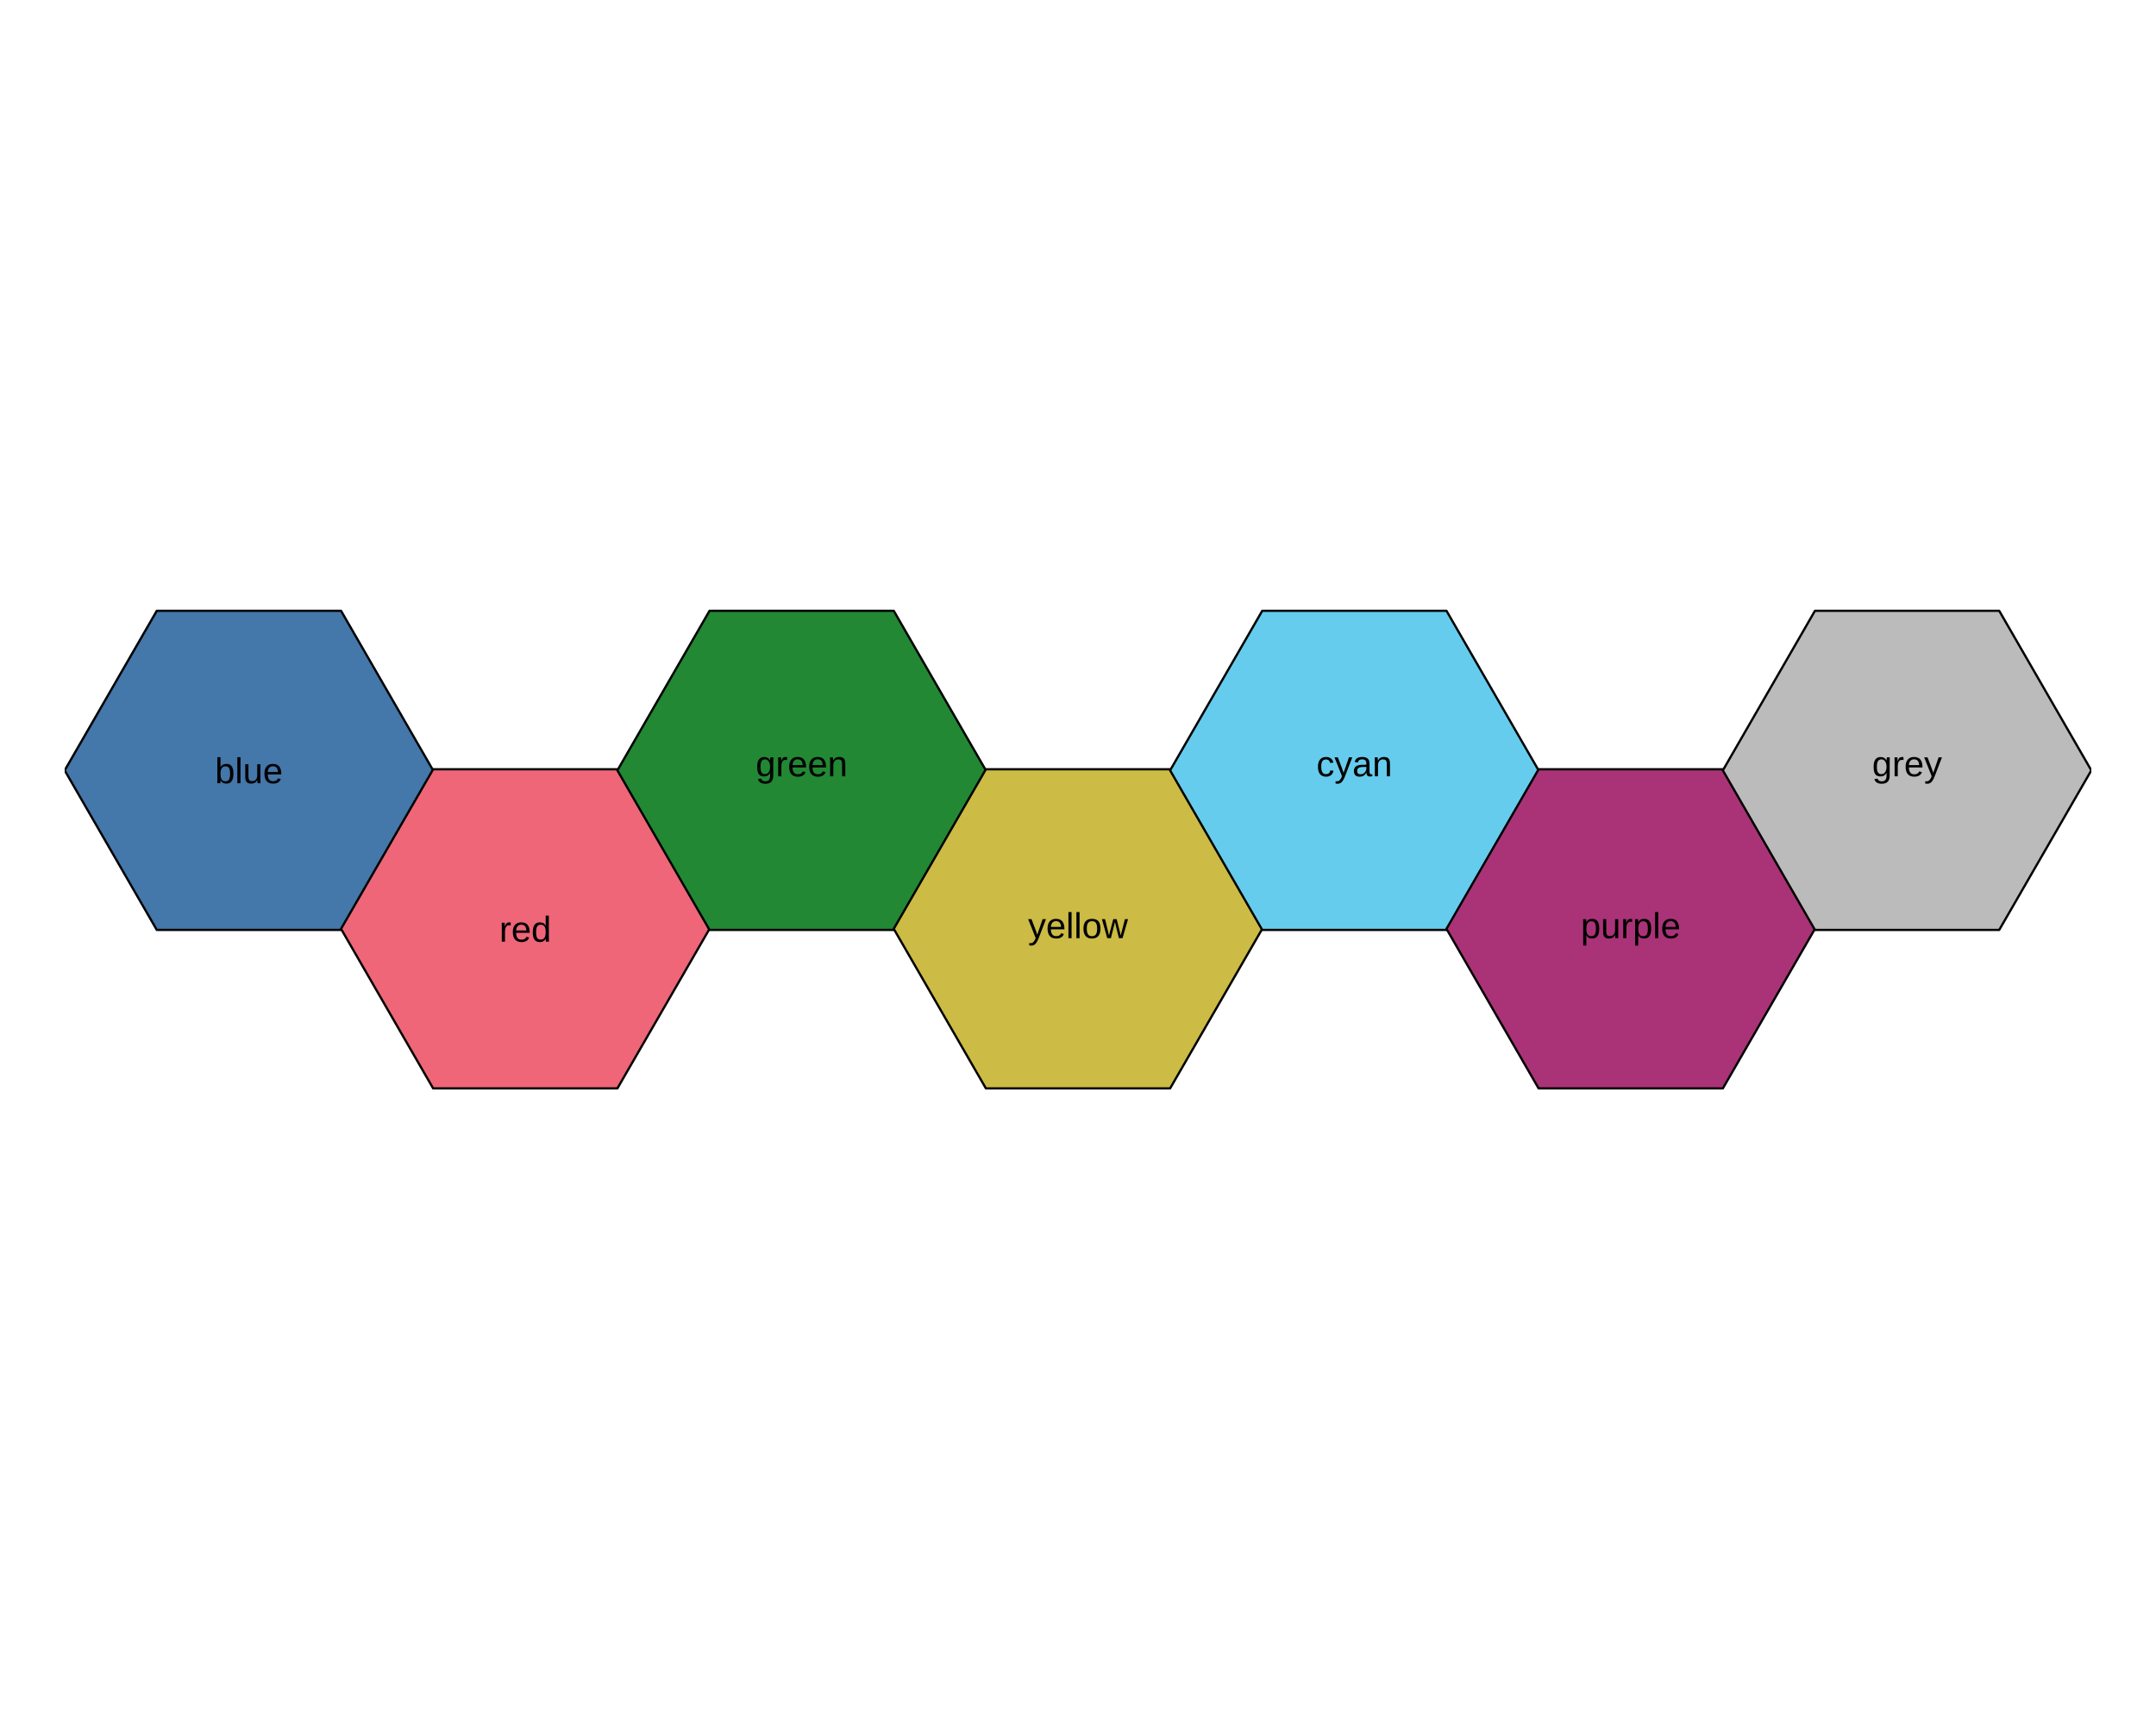
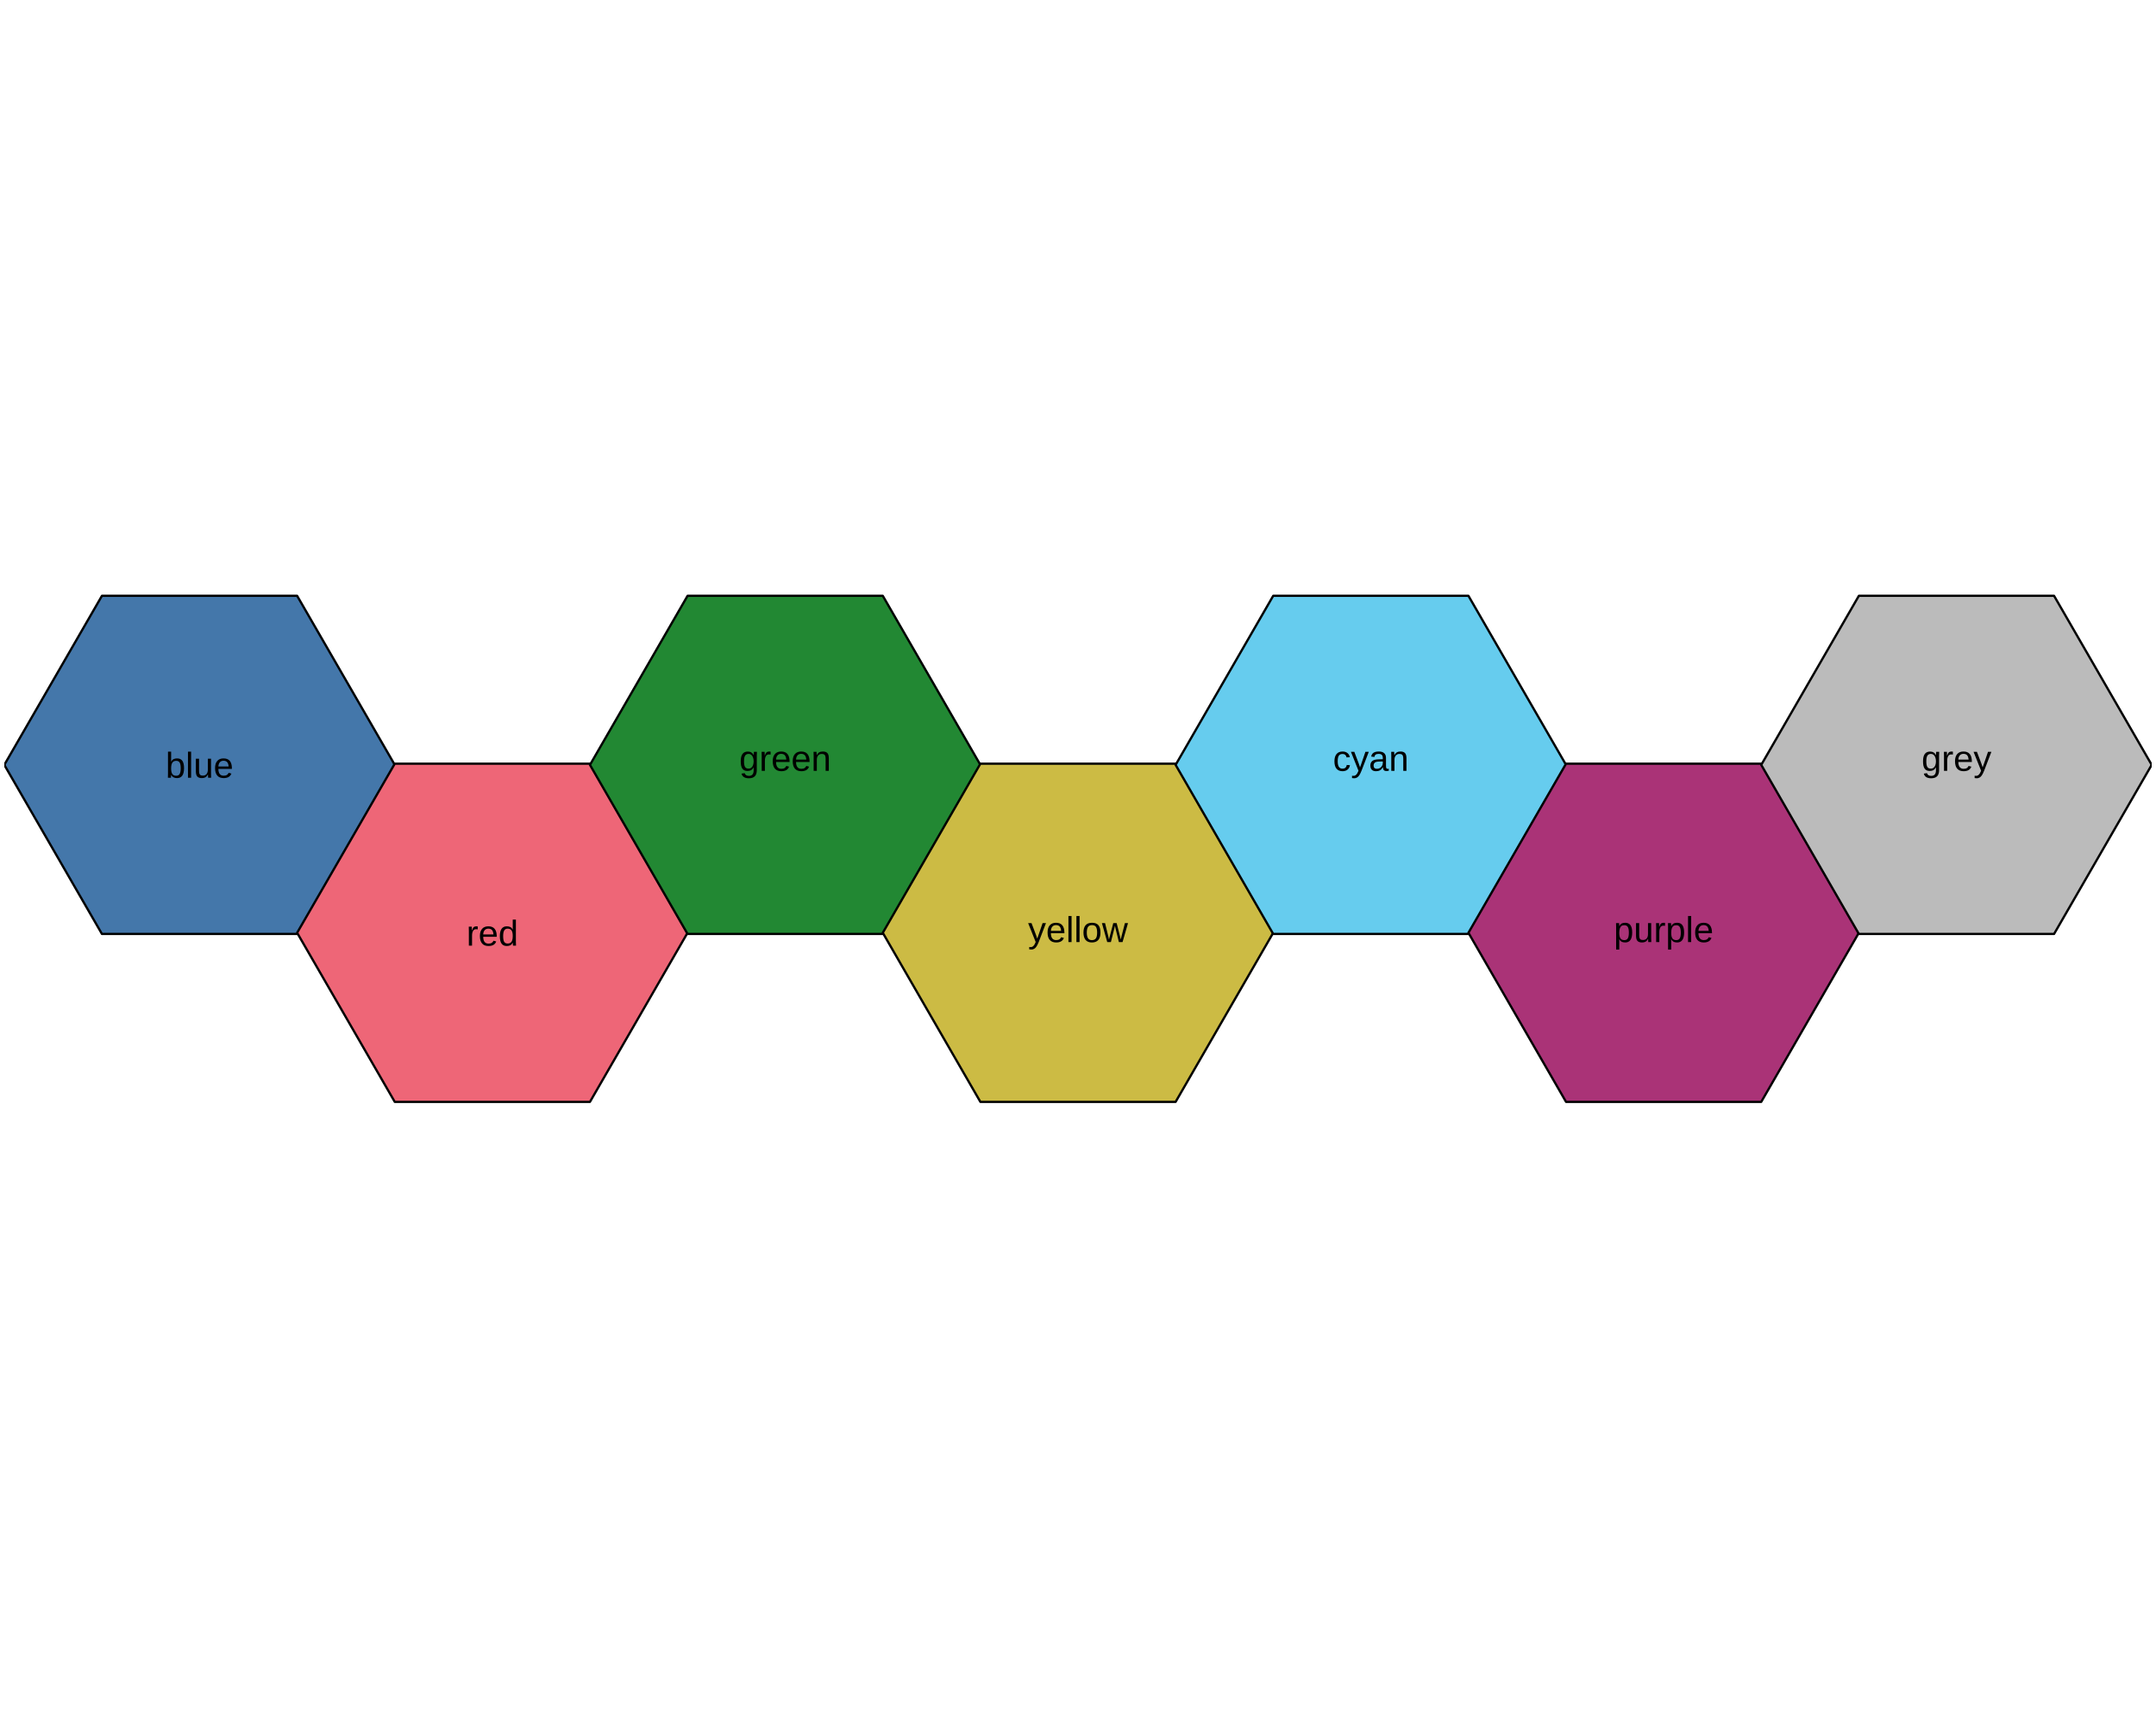
<svg xmlns="http://www.w3.org/2000/svg" viewBox="0 0 720.00 576.00">
  <defs>
    <style type="text/css">
    line, polyline, polygon, path, rect, circle {
      fill: none;
      stroke: #000000;
      stroke-linecap: round;
      stroke-linejoin: round;
      stroke-miterlimit: 10.00;
    }
  </style>
  </defs>
  <rect width="100%" height="100%" style="stroke: none; fill: #FFFFFF;" />
  <defs>
-     <clipPath id="cpMjEuNjB8Njk4LjQwfDU1NC40MHwyMS42MA==">
-       <rect x="21.60" y="21.60" width="676.80" height="532.80" />
+     <clipPath id="cpMS40NHw3MTguNTZ8NTc0LjU2fDEuNDQ=">
+       <rect x="1.44" y="1.44" width="717.12" height="573.12" />
    </clipPath>
  </defs>
-   <polygon points="113.89,203.95 52.36,203.95 21.60,257.24 52.36,310.52 113.89,310.52 144.65,257.24 " style="stroke-width: 0.75; fill: #4477AA;" clip-path="url(#cpMjEuNjB8Njk4LjQwfDU1NC40MHwyMS42MA==)" />
-   <polygon points="206.18,256.87 144.65,256.87 113.89,310.15 144.65,363.43 206.18,363.43 236.95,310.15 " style="stroke-width: 0.75; fill: #EE6677;" clip-path="url(#cpMjEuNjB8Njk4LjQwfDU1NC40MHwyMS42MA==)" />
-   <polygon points="298.47,203.95 236.95,203.95 206.18,257.24 236.95,310.52 298.47,310.52 329.24,257.24 " style="stroke-width: 0.75; fill: #228833;" clip-path="url(#cpMjEuNjB8Njk4LjQwfDU1NC40MHwyMS42MA==)" />
-   <polygon points="390.76,256.87 329.24,256.87 298.47,310.15 329.24,363.43 390.76,363.43 421.53,310.15 " style="stroke-width: 0.75; fill: #CCBB44;" clip-path="url(#cpMjEuNjB8Njk4LjQwfDU1NC40MHwyMS42MA==)" />
-   <polygon points="483.05,203.95 421.53,203.95 390.76,257.24 421.53,310.52 483.05,310.52 513.82,257.24 " style="stroke-width: 0.75; fill: #66CCEE;" clip-path="url(#cpMjEuNjB8Njk4LjQwfDU1NC40MHwyMS42MA==)" />
-   <polygon points="575.35,256.87 513.82,256.87 483.05,310.15 513.82,363.43 575.35,363.43 606.11,310.15 " style="stroke-width: 0.75; fill: #AA3377;" clip-path="url(#cpMjEuNjB8Njk4LjQwfDU1NC40MHwyMS42MA==)" />
-   <polygon points="667.64,203.95 606.11,203.95 575.35,257.24 606.11,310.52 667.64,310.52 698.40,257.24 " style="stroke-width: 0.75; fill: #BBBBBB;" clip-path="url(#cpMjEuNjB8Njk4LjQwfDU1NC40MHwyMS42MA==)" />
-   <g clip-path="url(#cpMjEuNjB8Njk4LjQwfDU1NC40MHwyMS42MA==)">
-     <text x="71.78" y="261.53" style="font-size: 12.00px; font-family: Liberation Sans;" textLength="22.69px" lengthAdjust="spacingAndGlyphs">blue</text>
+   <polygon points="99.23,198.95 34.04,198.95 1.44,255.40 34.04,311.86 99.23,311.86 131.83,255.40 " style="stroke-width: 0.75; fill: #4477AA;" clip-path="url(#cpMS40NHw3MTguNTZ8NTc0LjU2fDEuNDQ=)" />
+   <polygon points="197.02,255.01 131.83,255.01 99.23,311.47 131.83,367.93 197.02,367.93 229.61,311.47 " style="stroke-width: 0.75; fill: #EE6677;" clip-path="url(#cpMS40NHw3MTguNTZ8NTc0LjU2fDEuNDQ=)" />
+   <polygon points="294.81,198.95 229.61,198.95 197.02,255.40 229.61,311.86 294.81,311.86 327.40,255.40 " style="stroke-width: 0.75; fill: #228833;" clip-path="url(#cpMS40NHw3MTguNTZ8NTc0LjU2fDEuNDQ=)" />
+   <polygon points="392.60,255.01 327.40,255.01 294.81,311.47 327.40,367.93 392.60,367.93 425.19,311.47 " style="stroke-width: 0.75; fill: #CCBB44;" clip-path="url(#cpMS40NHw3MTguNTZ8NTc0LjU2fDEuNDQ=)" />
+   <polygon points="490.39,198.95 425.19,198.95 392.60,255.40 425.19,311.86 490.39,311.86 522.98,255.40 " style="stroke-width: 0.75; fill: #66CCEE;" clip-path="url(#cpMS40NHw3MTguNTZ8NTc0LjU2fDEuNDQ=)" />
+   <polygon points="588.17,255.01 522.98,255.01 490.39,311.47 522.98,367.93 588.17,367.93 620.77,311.47 " style="stroke-width: 0.75; fill: #AA3377;" clip-path="url(#cpMS40NHw3MTguNTZ8NTc0LjU2fDEuNDQ=)" />
+   <polygon points="685.96,198.95 620.77,198.95 588.17,255.40 620.77,311.86 685.96,311.86 718.56,255.40 " style="stroke-width: 0.75; fill: #BBBBBB;" clip-path="url(#cpMS40NHw3MTguNTZ8NTc0LjU2fDEuNDQ=)" />
+   <g clip-path="url(#cpMS40NHw3MTguNTZ8NTc0LjU2fDEuNDQ=)">
+     <text x="55.29" y="259.69" style="font-size: 12.00px; font-family: Liberation Sans;" textLength="22.69px" lengthAdjust="spacingAndGlyphs">blue</text>
  </g>
-   <g clip-path="url(#cpMjEuNjB8Njk4LjQwfDU1NC40MHwyMS42MA==)">
-     <text x="166.75" y="314.44" style="font-size: 12.00px; font-family: Liberation Sans;" textLength="17.34px" lengthAdjust="spacingAndGlyphs">red</text>
+   <g clip-path="url(#cpMS40NHw3MTguNTZ8NTc0LjU2fDEuNDQ=)">
+     <text x="155.75" y="315.76" style="font-size: 12.00px; font-family: Liberation Sans;" textLength="17.34px" lengthAdjust="spacingAndGlyphs">red</text>
  </g>
-   <g clip-path="url(#cpMjEuNjB8Njk4LjQwfDU1NC40MHwyMS42MA==)">
-     <text x="252.37" y="259.22" style="font-size: 12.00px; font-family: Liberation Sans;" textLength="30.69px" lengthAdjust="spacingAndGlyphs">green</text>
+   <g clip-path="url(#cpMS40NHw3MTguNTZ8NTc0LjU2fDEuNDQ=)">
+     <text x="246.87" y="257.39" style="font-size: 12.00px; font-family: Liberation Sans;" textLength="30.69px" lengthAdjust="spacingAndGlyphs">green</text>
  </g>
-   <g clip-path="url(#cpMjEuNjB8Njk4LjQwfDU1NC40MHwyMS42MA==)">
-     <text x="343.32" y="313.26" style="font-size: 12.00px; font-family: Liberation Sans;" textLength="33.36px" lengthAdjust="spacingAndGlyphs">yellow</text>
+   <g clip-path="url(#cpMS40NHw3MTguNTZ8NTc0LjU2fDEuNDQ=)">
+     <text x="343.32" y="314.58" style="font-size: 12.00px; font-family: Liberation Sans;" textLength="33.36px" lengthAdjust="spacingAndGlyphs">yellow</text>
  </g>
-   <g clip-path="url(#cpMjEuNjB8Njk4LjQwfDU1NC40MHwyMS42MA==)">
-     <text x="439.62" y="259.22" style="font-size: 12.00px; font-family: Liberation Sans;" textLength="25.34px" lengthAdjust="spacingAndGlyphs">cyan</text>
+   <g clip-path="url(#cpMS40NHw3MTguNTZ8NTc0LjU2fDEuNDQ=)">
+     <text x="445.12" y="257.39" style="font-size: 12.00px; font-family: Liberation Sans;" textLength="25.34px" lengthAdjust="spacingAndGlyphs">cyan</text>
  </g>
-   <g clip-path="url(#cpMjEuNjB8Njk4LjQwfDU1NC40MHwyMS42MA==)">
-     <text x="527.90" y="313.26" style="font-size: 12.00px; font-family: Liberation Sans;" textLength="33.36px" lengthAdjust="spacingAndGlyphs">purple</text>
+   <g clip-path="url(#cpMS40NHw3MTguNTZ8NTc0LjU2fDEuNDQ=)">
+     <text x="538.90" y="314.58" style="font-size: 12.00px; font-family: Liberation Sans;" textLength="33.36px" lengthAdjust="spacingAndGlyphs">purple</text>
  </g>
-   <g clip-path="url(#cpMjEuNjB8Njk4LjQwfDU1NC40MHwyMS42MA==)">
-     <text x="625.20" y="259.22" style="font-size: 12.00px; font-family: Liberation Sans;" textLength="23.34px" lengthAdjust="spacingAndGlyphs">grey</text>
+   <g clip-path="url(#cpMS40NHw3MTguNTZ8NTc0LjU2fDEuNDQ=)">
+     <text x="641.70" y="257.39" style="font-size: 12.00px; font-family: Liberation Sans;" textLength="23.34px" lengthAdjust="spacingAndGlyphs">grey</text>
  </g>
  <defs>
    <clipPath id="cpNTkuMDR8Njg5Ljc2fDUwMi41Nnw1OS4wNA==">
      <rect x="59.04" y="59.04" width="630.72" height="443.52" />
    </clipPath>
  </defs>
</svg>
